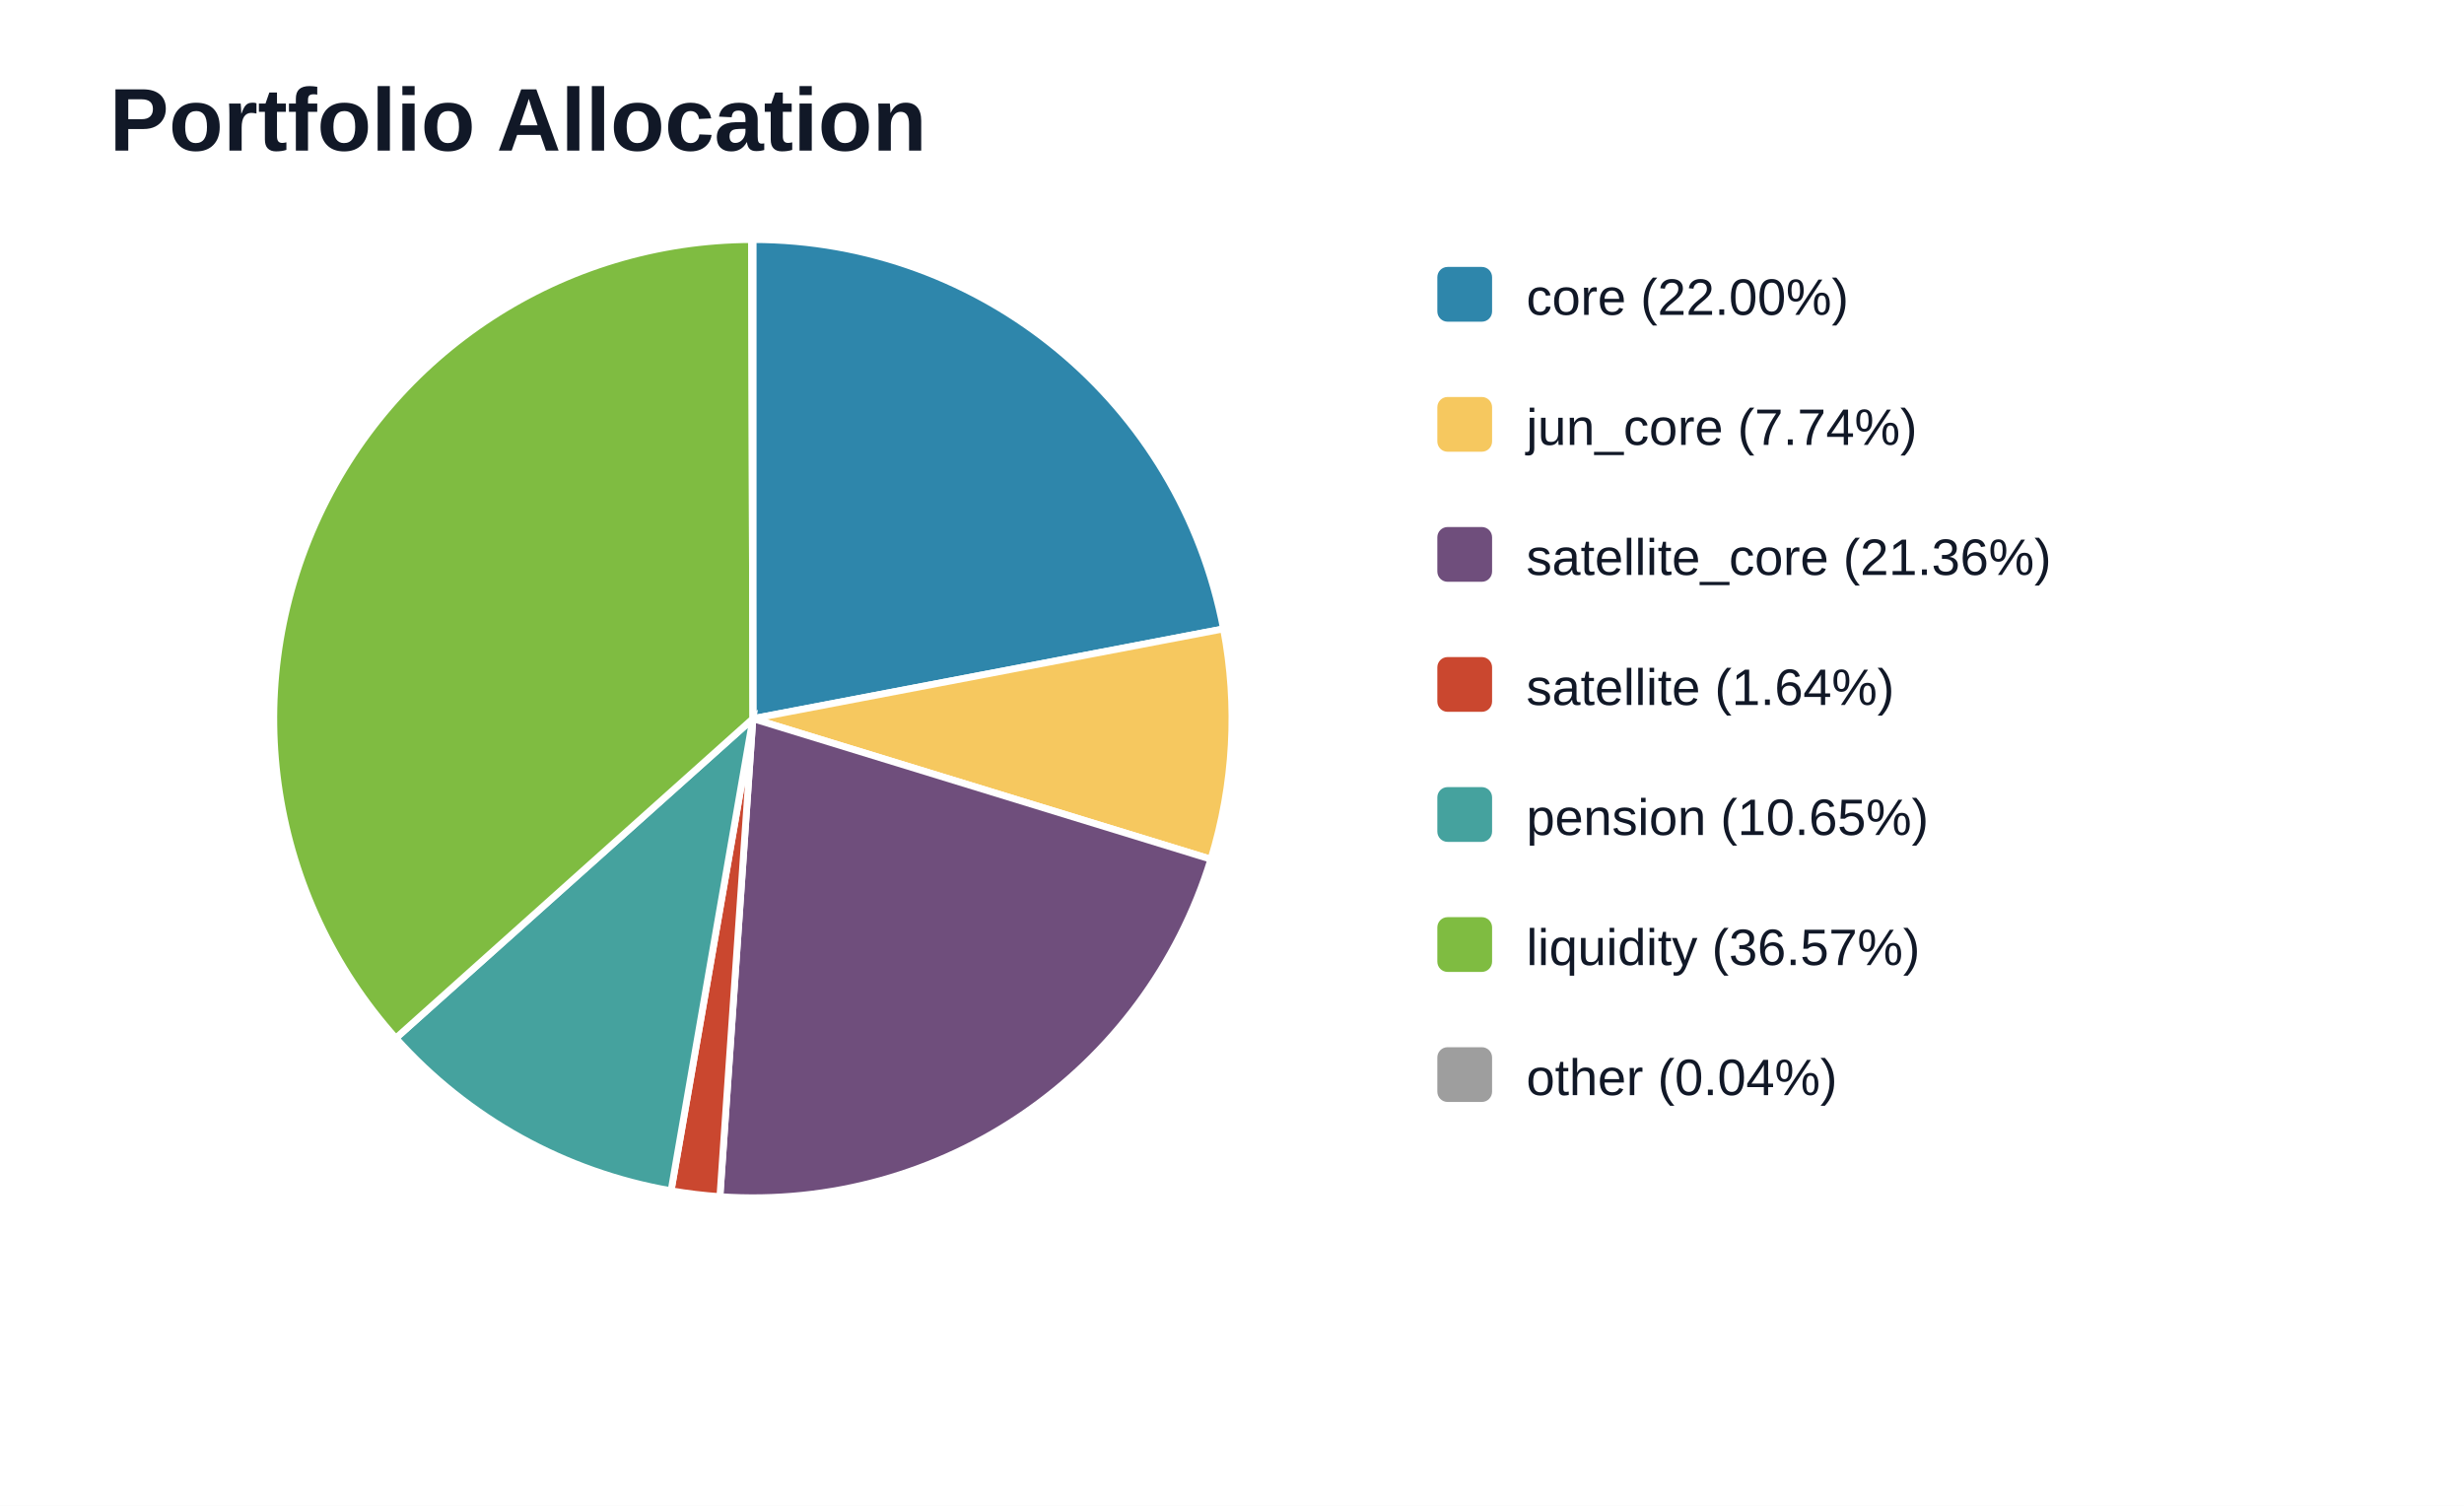
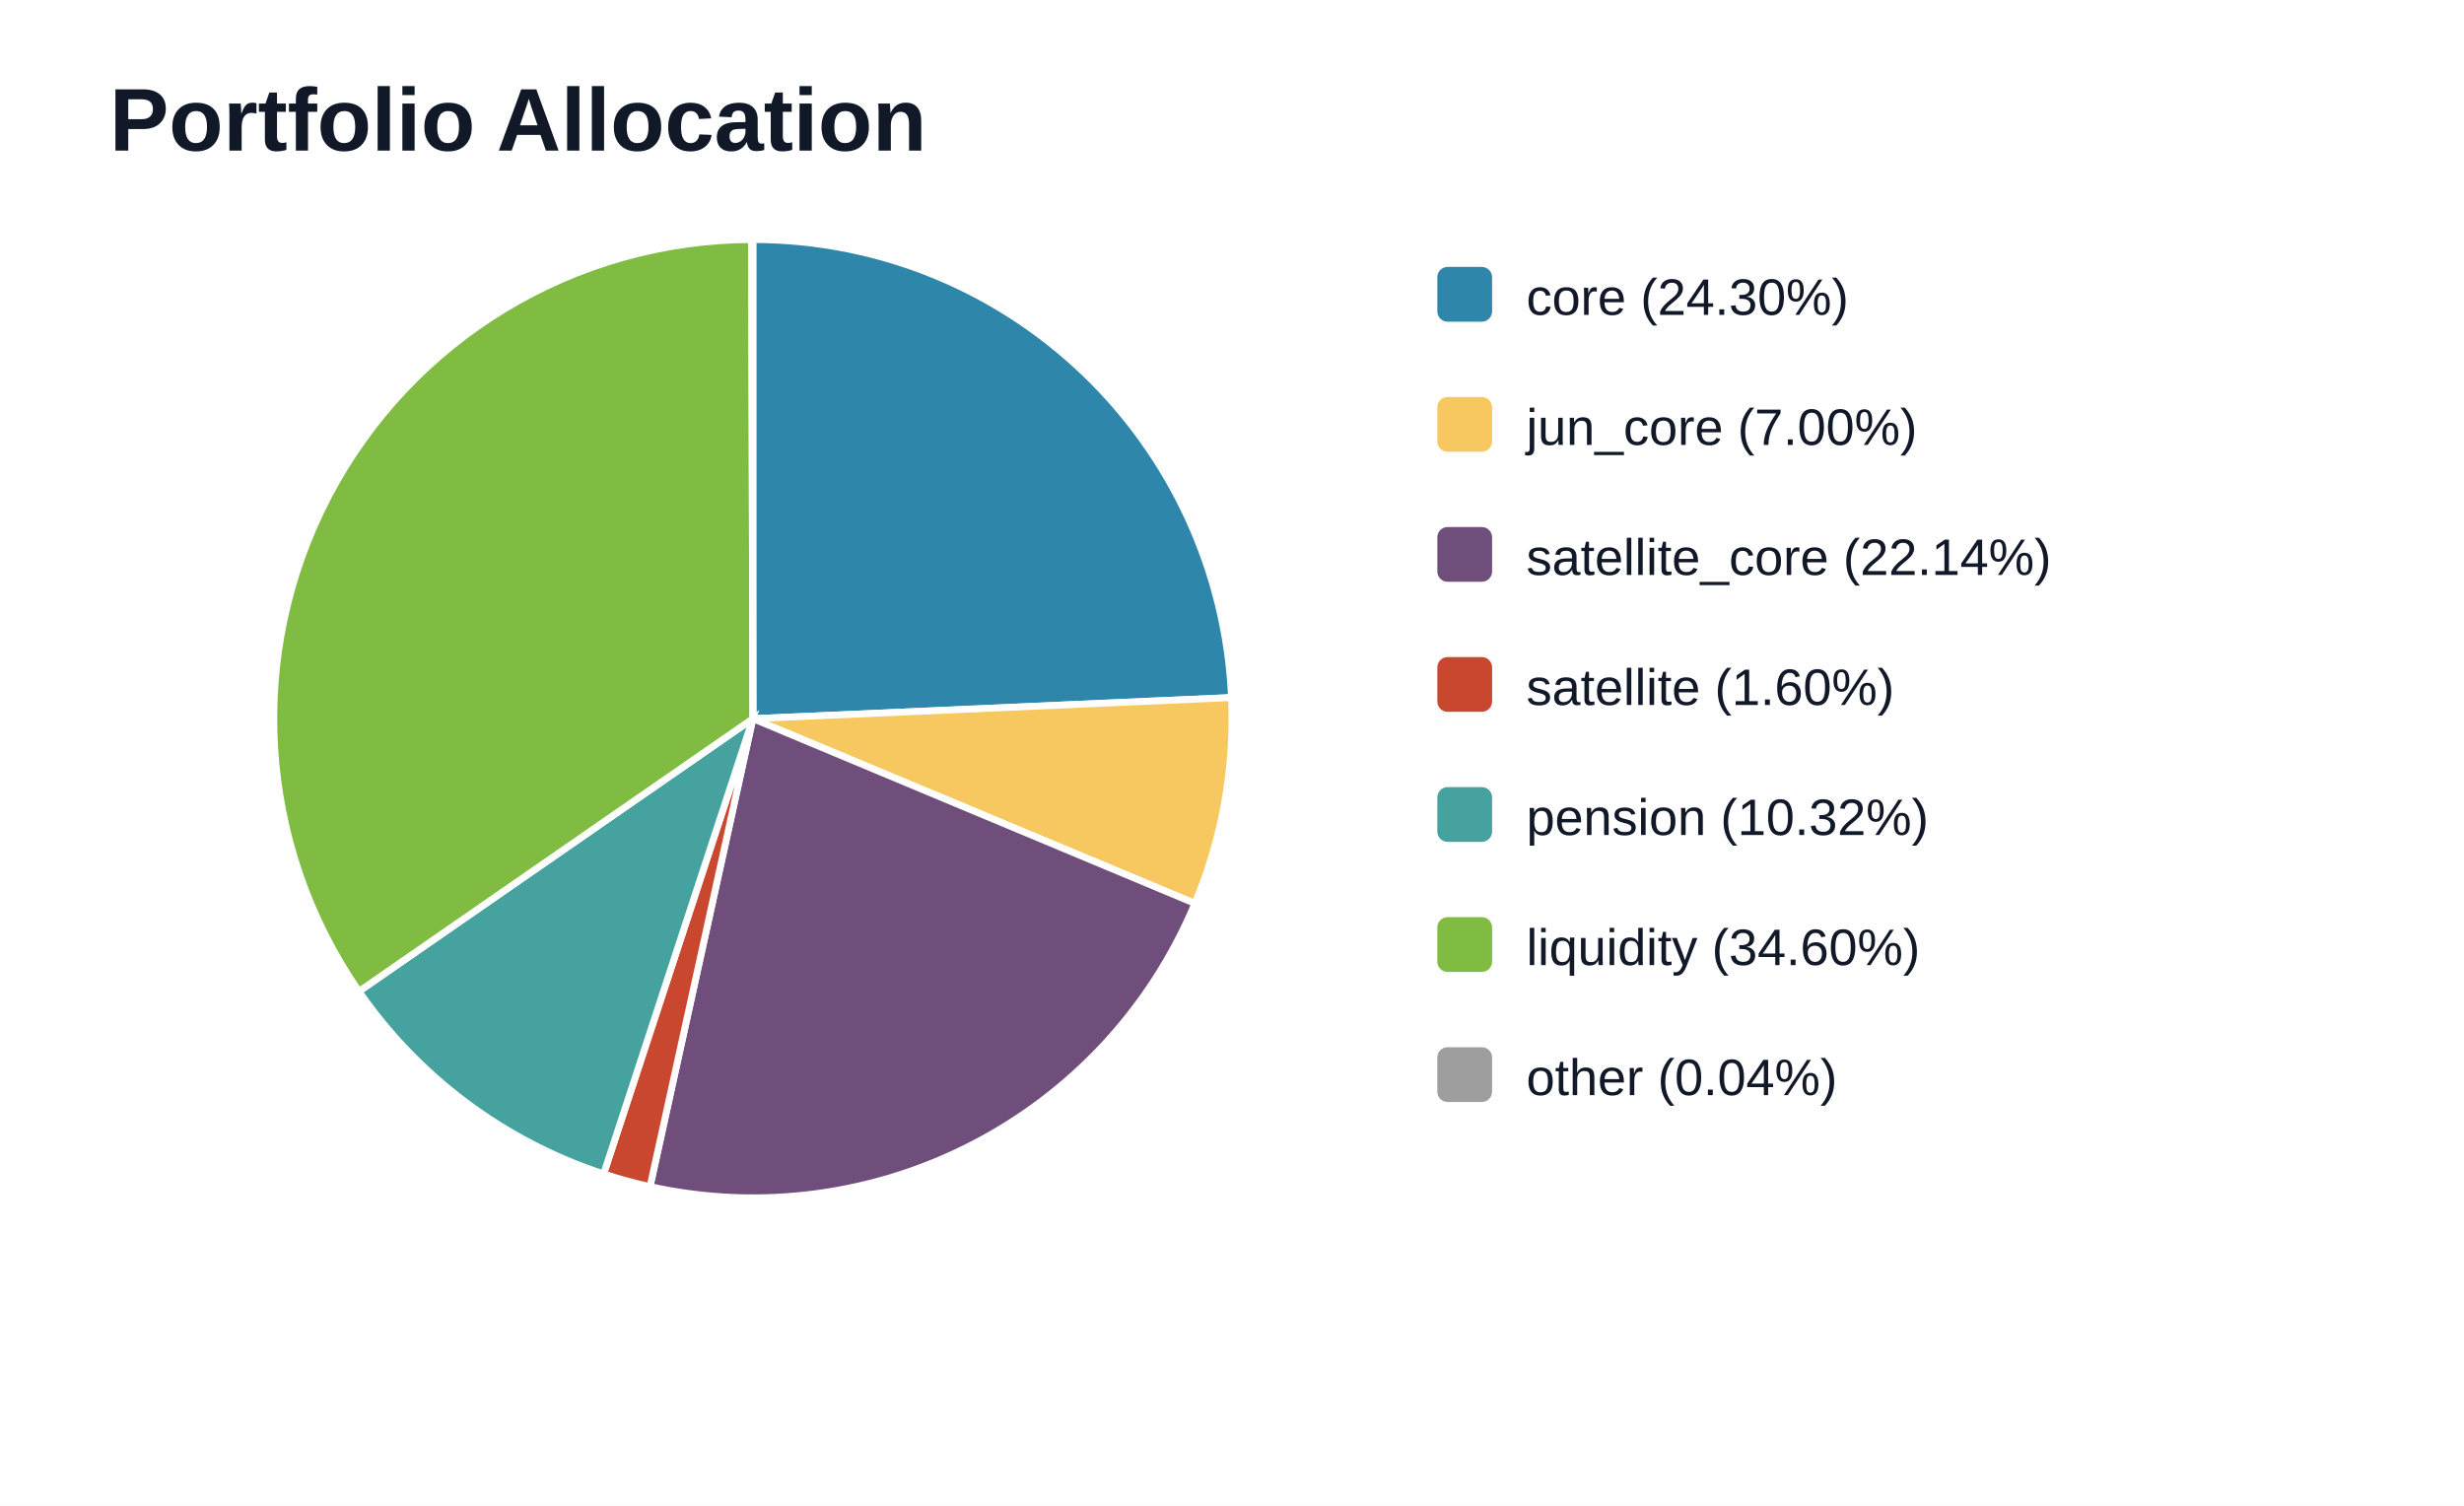
<svg xmlns="http://www.w3.org/2000/svg" width="720" height="440" viewBox="0 0 720 440" role="img" aria-labelledby="title desc">
  <rect width="100%" height="100%" fill="#ffffff" />
  <text x="32" y="44" font-family="Arial, sans-serif" font-size="26" font-weight="700" fill="#111827">Portfolio Allocation</text>
-   <path d="M 220 210 L 220 70 A 140 140 0 0 1 357.52 183.763 Z" fill="#2E86AB" stroke="#ffffff" stroke-width="2" />
-   <path d="M 220 210 L 357.52 183.763 A 140 140 0 0 1 353.838 251.077 Z" fill="#F6C85F" stroke="#ffffff" stroke-width="2" />
-   <path d="M 220 210 L 353.838 251.077 A 140 140 0 0 1 210.365 349.668 Z" fill="#6F4E7C" stroke="#ffffff" stroke-width="2" />
-   <path d="M 220 210 L 210.365 349.668 A 140 140 0 0 1 196.092 347.943 Z" fill="#CA472F" stroke="#ffffff" stroke-width="2" />
-   <path d="M 220 210 L 196.092 347.943 A 140 140 0 0 1 115.668 303.354 Z" fill="#45A29E" stroke="#ffffff" stroke-width="2" />
-   <path d="M 220 210 L 115.668 303.354 A 140 140 0 0 1 219.621 70.001 Z" fill="#7FBC41" stroke="#ffffff" stroke-width="2" />
-   <path d="M 220 210 L 219.621 70.001 A 140 140 0 0 1 220 70 Z" fill="#9E9E9E" stroke="#ffffff" stroke-width="2" />
+   <path d="M 220 210 L 220 70 A 140 140 0 0 1 359.864 203.826 Z" fill="#2E86AB" stroke="#ffffff" stroke-width="2" />
+   <path d="M 220 210 L 359.864 203.826 A 140 140 0 0 1 349.169 263.993 Z" fill="#F6C85F" stroke="#ffffff" stroke-width="2" />
+   <path d="M 220 210 L 349.169 263.993 A 140 140 0 0 1 189.937 346.734 Z" fill="#6F4E7C" stroke="#ffffff" stroke-width="2" />
+   <path d="M 220 210 L 189.937 346.734 A 140 140 0 0 1 176.385 343.033 Z" fill="#CA472F" stroke="#ffffff" stroke-width="2" />
+   <path d="M 220 210 L 176.385 343.033 A 140 140 0 0 1 104.89 289.685 Z" fill="#45A29E" stroke="#ffffff" stroke-width="2" />
+   <path d="M 220 210 L 104.89 289.685 A 140 140 0 0 1 219.638 70.001 Z" fill="#7FBC41" stroke="#ffffff" stroke-width="2" />
+   <path d="M 220 210 L 219.638 70.001 A 140 140 0 0 1 220 70 Z" fill="#9E9E9E" stroke="#ffffff" stroke-width="2" />
  <rect x="420" y="78" width="16" height="16" rx="3" fill="#2E86AB" />
-   <text x="446" y="92" font-family="Arial, sans-serif" font-size="15" fill="#111827">core (22.00%)</text>
+   <text x="446" y="92" font-family="Arial, sans-serif" font-size="15" fill="#111827">core (24.30%)</text>
  <rect x="420" y="116" width="16" height="16" rx="3" fill="#F6C85F" />
-   <text x="446" y="130" font-family="Arial, sans-serif" font-size="15" fill="#111827">jun_core (7.74%)</text>
+   <text x="446" y="130" font-family="Arial, sans-serif" font-size="15" fill="#111827">jun_core (7.00%)</text>
  <rect x="420" y="154" width="16" height="16" rx="3" fill="#6F4E7C" />
-   <text x="446" y="168" font-family="Arial, sans-serif" font-size="15" fill="#111827">satellite_core (21.36%)</text>
+   <text x="446" y="168" font-family="Arial, sans-serif" font-size="15" fill="#111827">satellite_core (22.14%)</text>
  <rect x="420" y="192" width="16" height="16" rx="3" fill="#CA472F" />
-   <text x="446" y="206" font-family="Arial, sans-serif" font-size="15" fill="#111827">satellite (1.64%)</text>
+   <text x="446" y="206" font-family="Arial, sans-serif" font-size="15" fill="#111827">satellite (1.60%)</text>
  <rect x="420" y="230" width="16" height="16" rx="3" fill="#45A29E" />
-   <text x="446" y="244" font-family="Arial, sans-serif" font-size="15" fill="#111827">pension (10.65%)</text>
+   <text x="446" y="244" font-family="Arial, sans-serif" font-size="15" fill="#111827">pension (10.32%)</text>
  <rect x="420" y="268" width="16" height="16" rx="3" fill="#7FBC41" />
-   <text x="446" y="282" font-family="Arial, sans-serif" font-size="15" fill="#111827">liquidity (36.57%)</text>
+   <text x="446" y="282" font-family="Arial, sans-serif" font-size="15" fill="#111827">liquidity (34.60%)</text>
  <rect x="420" y="306" width="16" height="16" rx="3" fill="#9E9E9E" />
  <text x="446" y="320" font-family="Arial, sans-serif" font-size="15" fill="#111827">other (0.04%)</text>
</svg>
